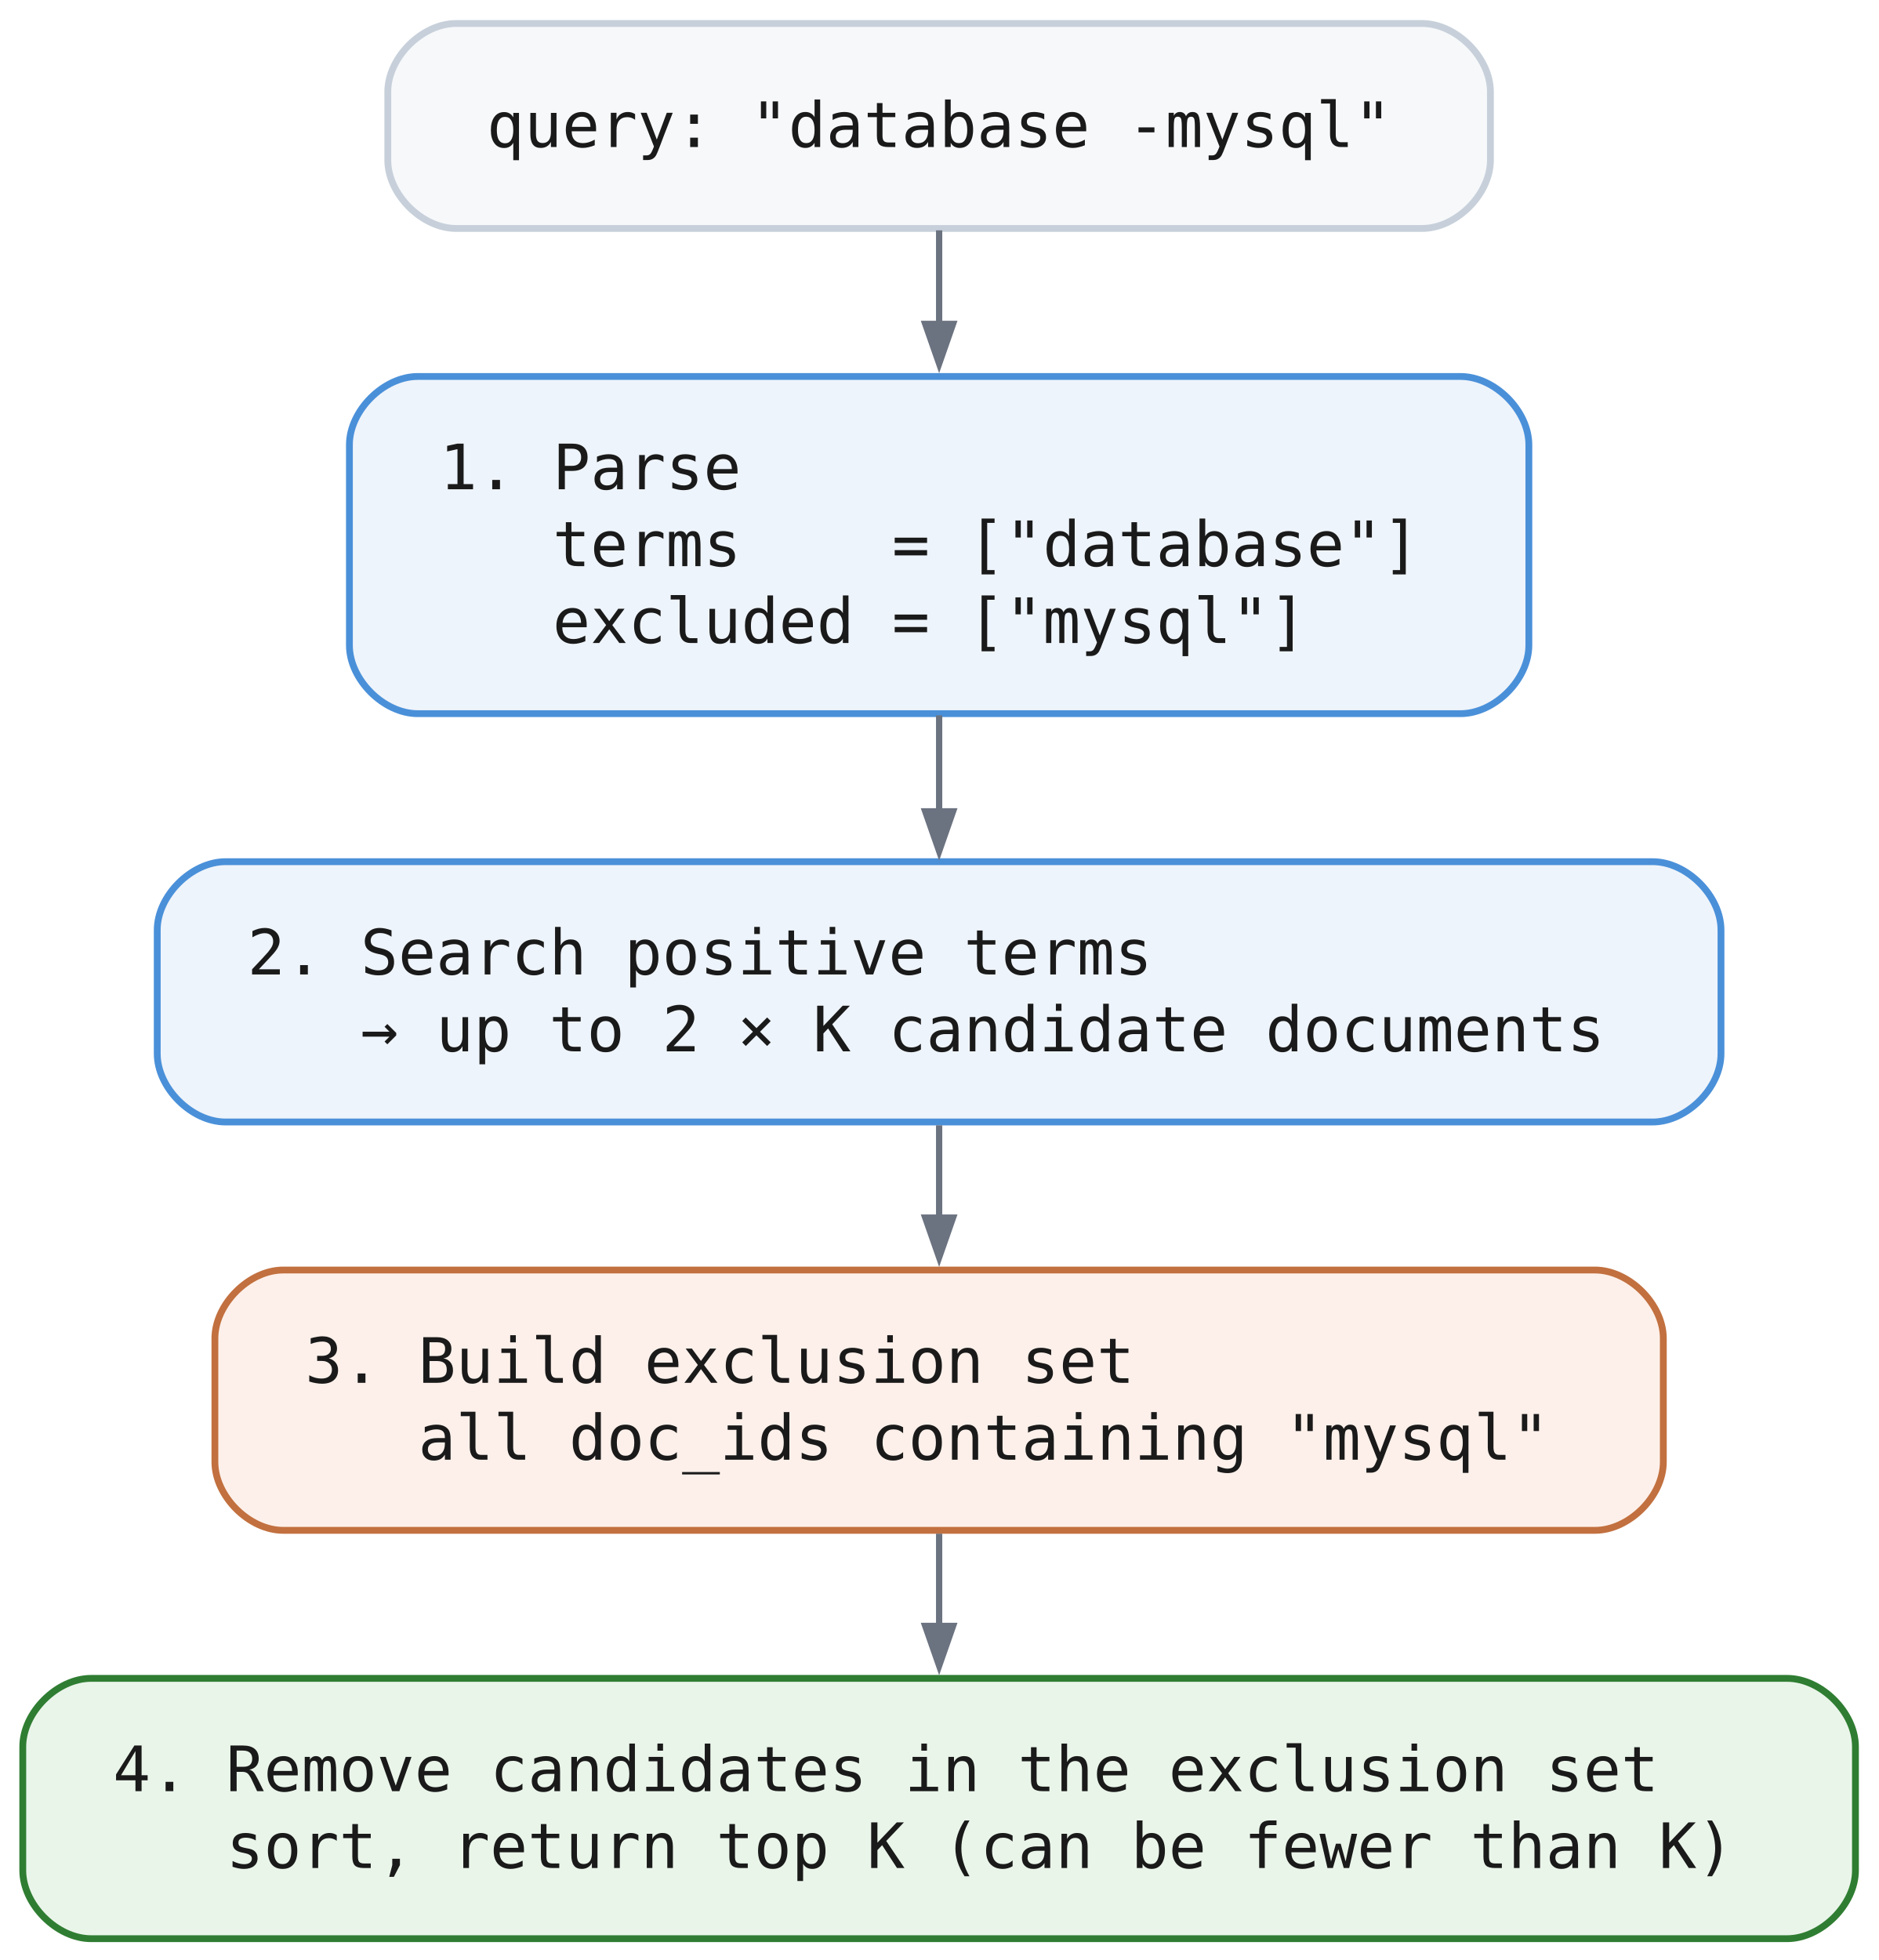
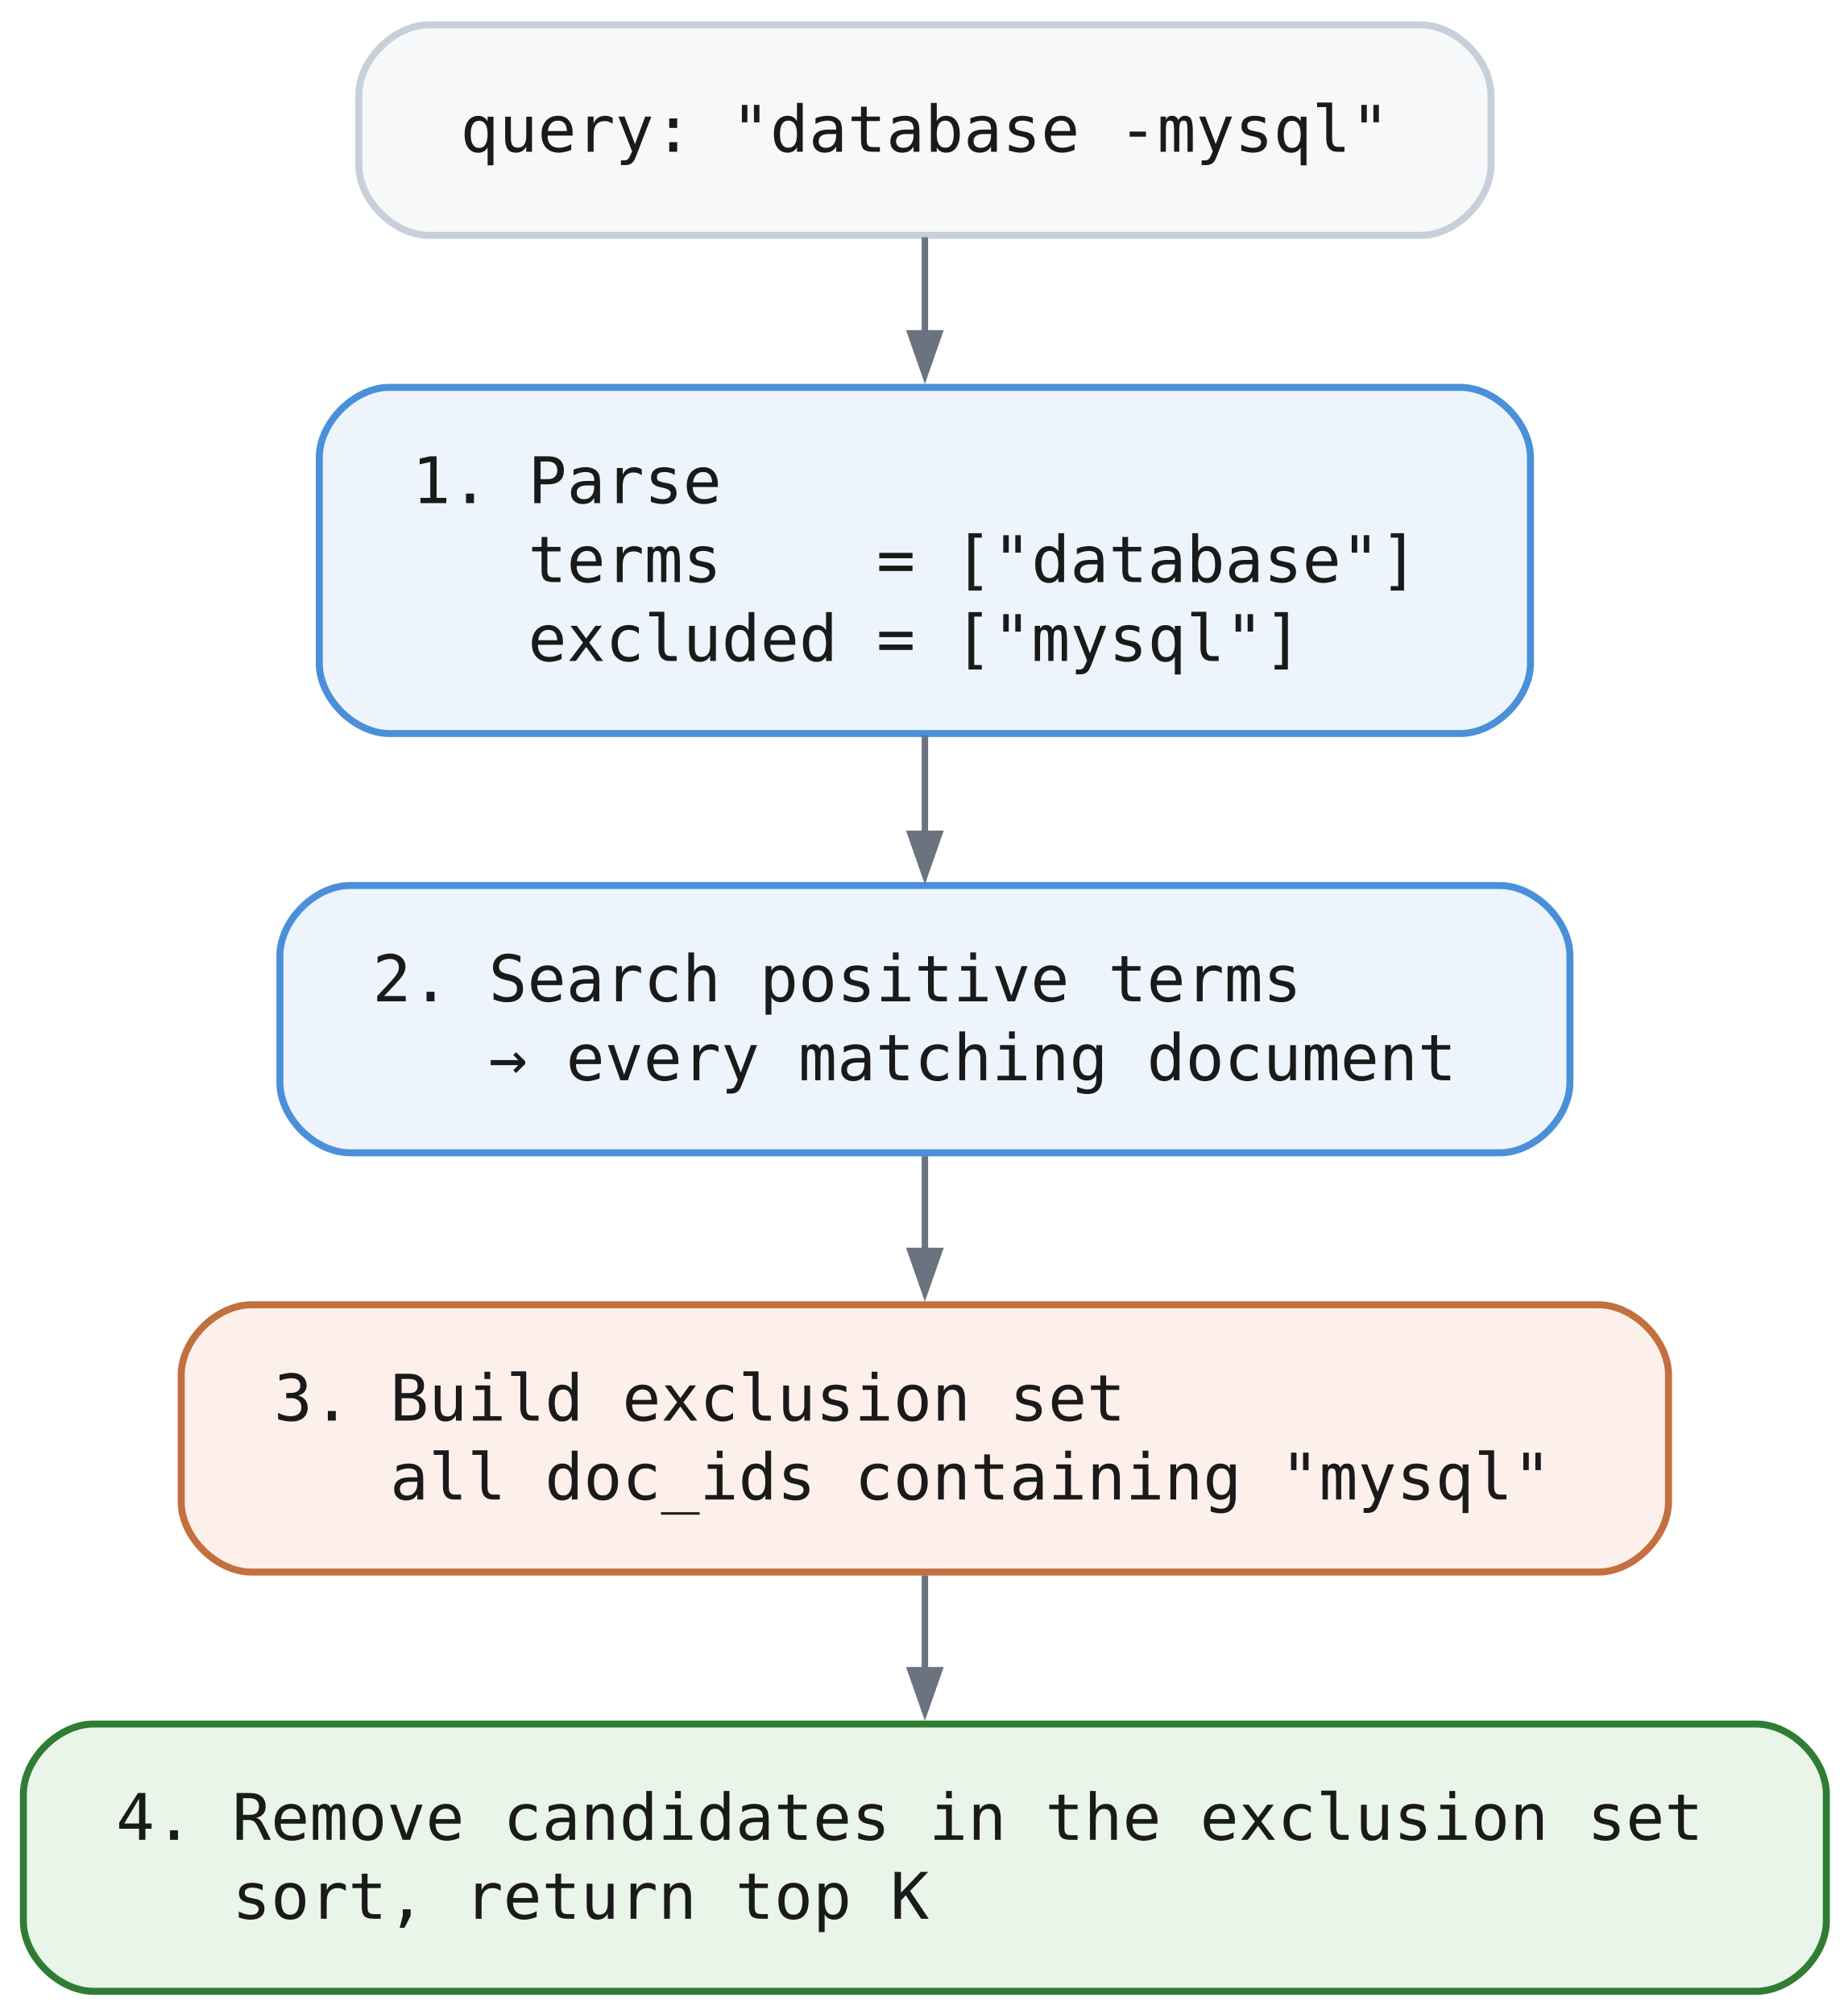
- <svg xmlns="http://www.w3.org/2000/svg" width="440" height="459" viewBox="0.00 0.00 330.00 344.00">
+ <svg xmlns="http://www.w3.org/2000/svg" width="421" height="459" viewBox="0.00 0.00 316.00 344.00">
  <g id="graph0" class="graph" transform="scale(1 1) rotate(0) translate(4 340.38)">
    <g id="node1" class="node">
-       <path fill="#f6f8fa" stroke="#c7d0da" stroke-width="1.2" d="M245.81,-336.38C245.81,-336.38 76.13,-336.38 76.13,-336.38 70.12,-336.38 64.12,-330.38 64.12,-324.38 64.12,-324.38 64.12,-312.38 64.12,-312.38 64.12,-306.38 70.12,-300.38 76.12,-300.38 76.12,-300.38 245.81,-300.38 245.81,-300.38 251.81,-300.38 257.81,-306.38 257.81,-312.38 257.81,-312.38 257.81,-324.38 257.81,-324.38 257.81,-330.38 251.81,-336.38 245.81,-336.38" />
-       <text xml:space="preserve" text-anchor="middle" x="160.97" y="-314.68" font-family="Menlo,Consolas,monospace" font-size="11.00" fill="#1a1a1a">query: "database -mysql"</text>
+       <path fill="#f6f8fa" stroke="#c7d0da" stroke-width="1.2" d="M239.06,-336.38C239.06,-336.38 69.38,-336.38 69.38,-336.38 63.38,-336.38 57.38,-330.38 57.38,-324.38 57.38,-324.38 57.38,-312.38 57.38,-312.38 57.38,-306.38 63.38,-300.38 69.38,-300.38 69.38,-300.38 239.06,-300.38 239.06,-300.38 245.06,-300.38 251.06,-306.38 251.06,-312.38 251.06,-312.38 251.06,-324.38 251.06,-324.38 251.06,-330.38 245.06,-336.38 239.06,-336.38" />
+       <text xml:space="preserve" text-anchor="middle" x="154.22" y="-314.68" font-family="Menlo,Consolas,monospace" font-size="11.00" fill="#1a1a1a">query: "database -mysql"</text>
    </g>
    <g id="node2" class="node">
-       <path fill="#eef4fb" stroke="#4a90d9" stroke-width="1.2" d="M252.56,-274.38C252.56,-274.38 69.38,-274.38 69.38,-274.38 63.38,-274.38 57.38,-268.38 57.38,-262.38 57.38,-262.38 57.38,-227.16 57.38,-227.16 57.38,-221.16 63.38,-215.16 69.38,-215.16 69.38,-215.16 252.56,-215.16 252.56,-215.16 258.56,-215.16 264.56,-221.16 264.56,-227.16 264.56,-227.16 264.56,-262.38 264.56,-262.38 264.56,-268.38 258.56,-274.38 252.56,-274.38" />
-       <text xml:space="preserve" text-anchor="start" x="73.22" y="-254.57" font-family="Menlo,Consolas,monospace" font-size="11.00" fill="#1a1a1a">1. Parse</text>
-       <text xml:space="preserve" text-anchor="start" x="73.22" y="-241.07" font-family="Menlo,Consolas,monospace" font-size="11.00" fill="#1a1a1a">   terms    = ["database"]</text>
-       <text xml:space="preserve" text-anchor="start" x="73.22" y="-227.57" font-family="Menlo,Consolas,monospace" font-size="11.00" fill="#1a1a1a">   excluded = ["mysql"]</text>
+       <path fill="#eef4fb" stroke="#4a90d9" stroke-width="1.2" d="M245.81,-274.38C245.81,-274.38 62.62,-274.38 62.62,-274.38 56.62,-274.38 50.62,-268.38 50.62,-262.38 50.62,-262.38 50.62,-227.16 50.62,-227.16 50.62,-221.16 56.62,-215.16 62.62,-215.16 62.62,-215.16 245.81,-215.16 245.81,-215.16 251.81,-215.16 257.81,-221.16 257.81,-227.16 257.81,-227.16 257.81,-262.38 257.81,-262.38 257.81,-268.38 251.81,-274.38 245.81,-274.38" />
+       <text xml:space="preserve" text-anchor="start" x="66.47" y="-254.57" font-family="Menlo,Consolas,monospace" font-size="11.00" fill="#1a1a1a">1. Parse</text>
+       <text xml:space="preserve" text-anchor="start" x="66.47" y="-241.07" font-family="Menlo,Consolas,monospace" font-size="11.00" fill="#1a1a1a">   terms    = ["database"]</text>
+       <text xml:space="preserve" text-anchor="start" x="66.47" y="-227.57" font-family="Menlo,Consolas,monospace" font-size="11.00" fill="#1a1a1a">   excluded = ["mysql"]</text>
    </g>
    <g id="edge1" class="edge">
-       <path fill="none" stroke="#6b7280" stroke-width="1.1" d="M160.97,-300.05C160.97,-294.98 160.97,-289.24 160.97,-283.44" />
-       <polygon fill="#6b7280" stroke="#6b7280" stroke-width="1.1" points="163.42,-283.62 160.97,-276.62 158.52,-283.62 163.42,-283.62" />
+       <path fill="none" stroke="#6b7280" stroke-width="1.1" d="M154.22,-300.05C154.22,-294.98 154.22,-289.24 154.22,-283.44" />
+       <polygon fill="#6b7280" stroke="#6b7280" stroke-width="1.1" points="156.67,-283.62 154.22,-276.62 151.77,-283.62 156.67,-283.62" />
    </g>
    <g id="node3" class="node">
-       <path fill="#eef4fb" stroke="#4a90d9" stroke-width="1.2" d="M286.31,-189.16C286.31,-189.16 35.62,-189.16 35.62,-189.16 29.62,-189.16 23.62,-183.16 23.62,-177.16 23.62,-177.16 23.62,-155.44 23.62,-155.44 23.62,-149.44 29.62,-143.44 35.62,-143.44 35.62,-143.44 286.31,-143.44 286.31,-143.44 292.31,-143.44 298.31,-149.44 298.31,-155.44 298.31,-155.44 298.31,-177.16 298.31,-177.16 298.31,-183.16 292.31,-189.16 286.31,-189.16" />
-       <text xml:space="preserve" text-anchor="start" x="39.47" y="-169.35" font-family="Menlo,Consolas,monospace" font-size="11.00" fill="#1a1a1a">2. Search positive terms</text>
-       <text xml:space="preserve" text-anchor="start" x="39.47" y="-155.85" font-family="Menlo,Consolas,monospace" font-size="11.00" fill="#1a1a1a">   → up to 2 × K candidate documents</text>
+       <path fill="#eef4fb" stroke="#4a90d9" stroke-width="1.2" d="M252.56,-189.16C252.56,-189.16 55.87,-189.16 55.87,-189.16 49.88,-189.16 43.88,-183.16 43.88,-177.16 43.88,-177.16 43.88,-155.44 43.88,-155.44 43.88,-149.44 49.88,-143.44 55.88,-143.44 55.88,-143.44 252.56,-143.44 252.56,-143.44 258.56,-143.44 264.56,-149.44 264.56,-155.44 264.56,-155.44 264.56,-177.16 264.56,-177.16 264.56,-183.16 258.56,-189.16 252.56,-189.16" />
+       <text xml:space="preserve" text-anchor="start" x="59.72" y="-169.35" font-family="Menlo,Consolas,monospace" font-size="11.00" fill="#1a1a1a">2. Search positive terms</text>
+       <text xml:space="preserve" text-anchor="start" x="59.72" y="-155.85" font-family="Menlo,Consolas,monospace" font-size="11.00" fill="#1a1a1a">   → every matching document</text>
    </g>
    <g id="edge2" class="edge">
-       <path fill="none" stroke="#6b7280" stroke-width="1.1" d="M160.97,-214.86C160.97,-209.31 160.97,-203.48 160.97,-197.88" />
-       <polygon fill="#6b7280" stroke="#6b7280" stroke-width="1.1" points="163.42,-198 160.97,-191 158.52,-198 163.42,-198" />
+       <path fill="none" stroke="#6b7280" stroke-width="1.1" d="M154.22,-214.86C154.22,-209.31 154.22,-203.48 154.22,-197.88" />
+       <polygon fill="#6b7280" stroke="#6b7280" stroke-width="1.1" points="156.67,-198 154.22,-191 151.77,-198 156.67,-198" />
    </g>
    <g id="node4" class="node">
-       <path fill="#fdf0ea" stroke="#c2703f" stroke-width="1.2" d="M276.18,-117.44C276.18,-117.44 45.75,-117.44 45.75,-117.44 39.75,-117.44 33.75,-111.44 33.75,-105.44 33.75,-105.44 33.75,-83.72 33.75,-83.72 33.75,-77.72 39.75,-71.72 45.75,-71.72 45.75,-71.72 276.18,-71.72 276.18,-71.72 282.18,-71.72 288.18,-77.72 288.18,-83.72 288.18,-83.72 288.18,-105.44 288.18,-105.44 288.18,-111.44 282.18,-117.44 276.18,-117.44" />
-       <text xml:space="preserve" text-anchor="start" x="49.59" y="-97.63" font-family="Menlo,Consolas,monospace" font-size="11.00" fill="#1a1a1a">3. Build exclusion set</text>
-       <text xml:space="preserve" text-anchor="start" x="49.59" y="-84.13" font-family="Menlo,Consolas,monospace" font-size="11.00" fill="#1a1a1a">   all doc_ids containing "mysql"</text>
+       <path fill="#fdf0ea" stroke="#c2703f" stroke-width="1.2" d="M269.43,-117.44C269.43,-117.44 39,-117.44 39,-117.44 33,-117.44 27,-111.44 27,-105.44 27,-105.44 27,-83.72 27,-83.72 27,-77.72 33,-71.72 39,-71.72 39,-71.72 269.43,-71.72 269.43,-71.72 275.43,-71.72 281.43,-77.72 281.43,-83.72 281.43,-83.72 281.43,-105.44 281.43,-105.44 281.43,-111.44 275.43,-117.44 269.43,-117.44" />
+       <text xml:space="preserve" text-anchor="start" x="42.84" y="-97.63" font-family="Menlo,Consolas,monospace" font-size="11.00" fill="#1a1a1a">3. Build exclusion set</text>
+       <text xml:space="preserve" text-anchor="start" x="42.84" y="-84.13" font-family="Menlo,Consolas,monospace" font-size="11.00" fill="#1a1a1a">   all doc_ids containing "mysql"</text>
    </g>
    <g id="edge3" class="edge">
-       <path fill="none" stroke="#6b7280" stroke-width="1.1" d="M160.97,-142.86C160.97,-137.63 160.97,-131.98 160.97,-126.46" />
-       <polygon fill="#6b7280" stroke="#6b7280" stroke-width="1.1" points="163.42,-126.65 160.97,-119.65 158.52,-126.65 163.42,-126.65" />
+       <path fill="none" stroke="#6b7280" stroke-width="1.1" d="M154.22,-142.86C154.22,-137.63 154.22,-131.98 154.22,-126.46" />
+       <polygon fill="#6b7280" stroke="#6b7280" stroke-width="1.1" points="156.67,-126.65 154.22,-119.65 151.77,-126.65 156.67,-126.65" />
    </g>
    <g id="node5" class="node">
-       <path fill="#eaf5ea" stroke="#2f7d32" stroke-width="1.2" d="M309.93,-45.72C309.93,-45.72 12,-45.72 12,-45.72 6,-45.72 0,-39.72 0,-33.72 0,-33.72 0,-12 0,-12 0,-6 6,0 12,0 12,0 309.93,0 309.93,0 315.93,0 321.93,-6 321.93,-12 321.93,-12 321.93,-33.72 321.93,-33.72 321.93,-39.72 315.93,-45.72 309.93,-45.72" />
+       <path fill="#eaf5ea" stroke="#2f7d32" stroke-width="1.2" d="M296.43,-45.72C296.43,-45.72 12,-45.72 12,-45.72 6,-45.72 0,-39.72 0,-33.72 0,-33.72 0,-12 0,-12 0,-6 6,0 12,0 12,0 296.43,0 296.43,0 302.43,0 308.43,-6 308.43,-12 308.43,-12 308.43,-33.72 308.43,-33.72 308.43,-39.72 302.43,-45.72 296.43,-45.72" />
      <text xml:space="preserve" text-anchor="start" x="15.84" y="-25.91" font-family="Menlo,Consolas,monospace" font-size="11.00" fill="#1a1a1a">4. Remove candidates in the exclusion set</text>
-       <text xml:space="preserve" text-anchor="start" x="15.84" y="-12.41" font-family="Menlo,Consolas,monospace" font-size="11.00" fill="#1a1a1a">   sort, return top K (can be fewer than K)</text>
+       <text xml:space="preserve" text-anchor="start" x="15.84" y="-12.41" font-family="Menlo,Consolas,monospace" font-size="11.00" fill="#1a1a1a">   sort, return top K</text>
    </g>
    <g id="edge4" class="edge">
-       <path fill="none" stroke="#6b7280" stroke-width="1.1" d="M160.97,-71.14C160.97,-65.91 160.97,-60.26 160.97,-54.74" />
-       <polygon fill="#6b7280" stroke="#6b7280" stroke-width="1.1" points="163.42,-54.93 160.97,-47.93 158.52,-54.93 163.42,-54.93" />
+       <path fill="none" stroke="#6b7280" stroke-width="1.1" d="M154.22,-71.14C154.22,-65.91 154.22,-60.26 154.22,-54.74" />
+       <polygon fill="#6b7280" stroke="#6b7280" stroke-width="1.1" points="156.67,-54.93 154.22,-47.93 151.77,-54.93 156.67,-54.93" />
    </g>
  </g>
</svg>
